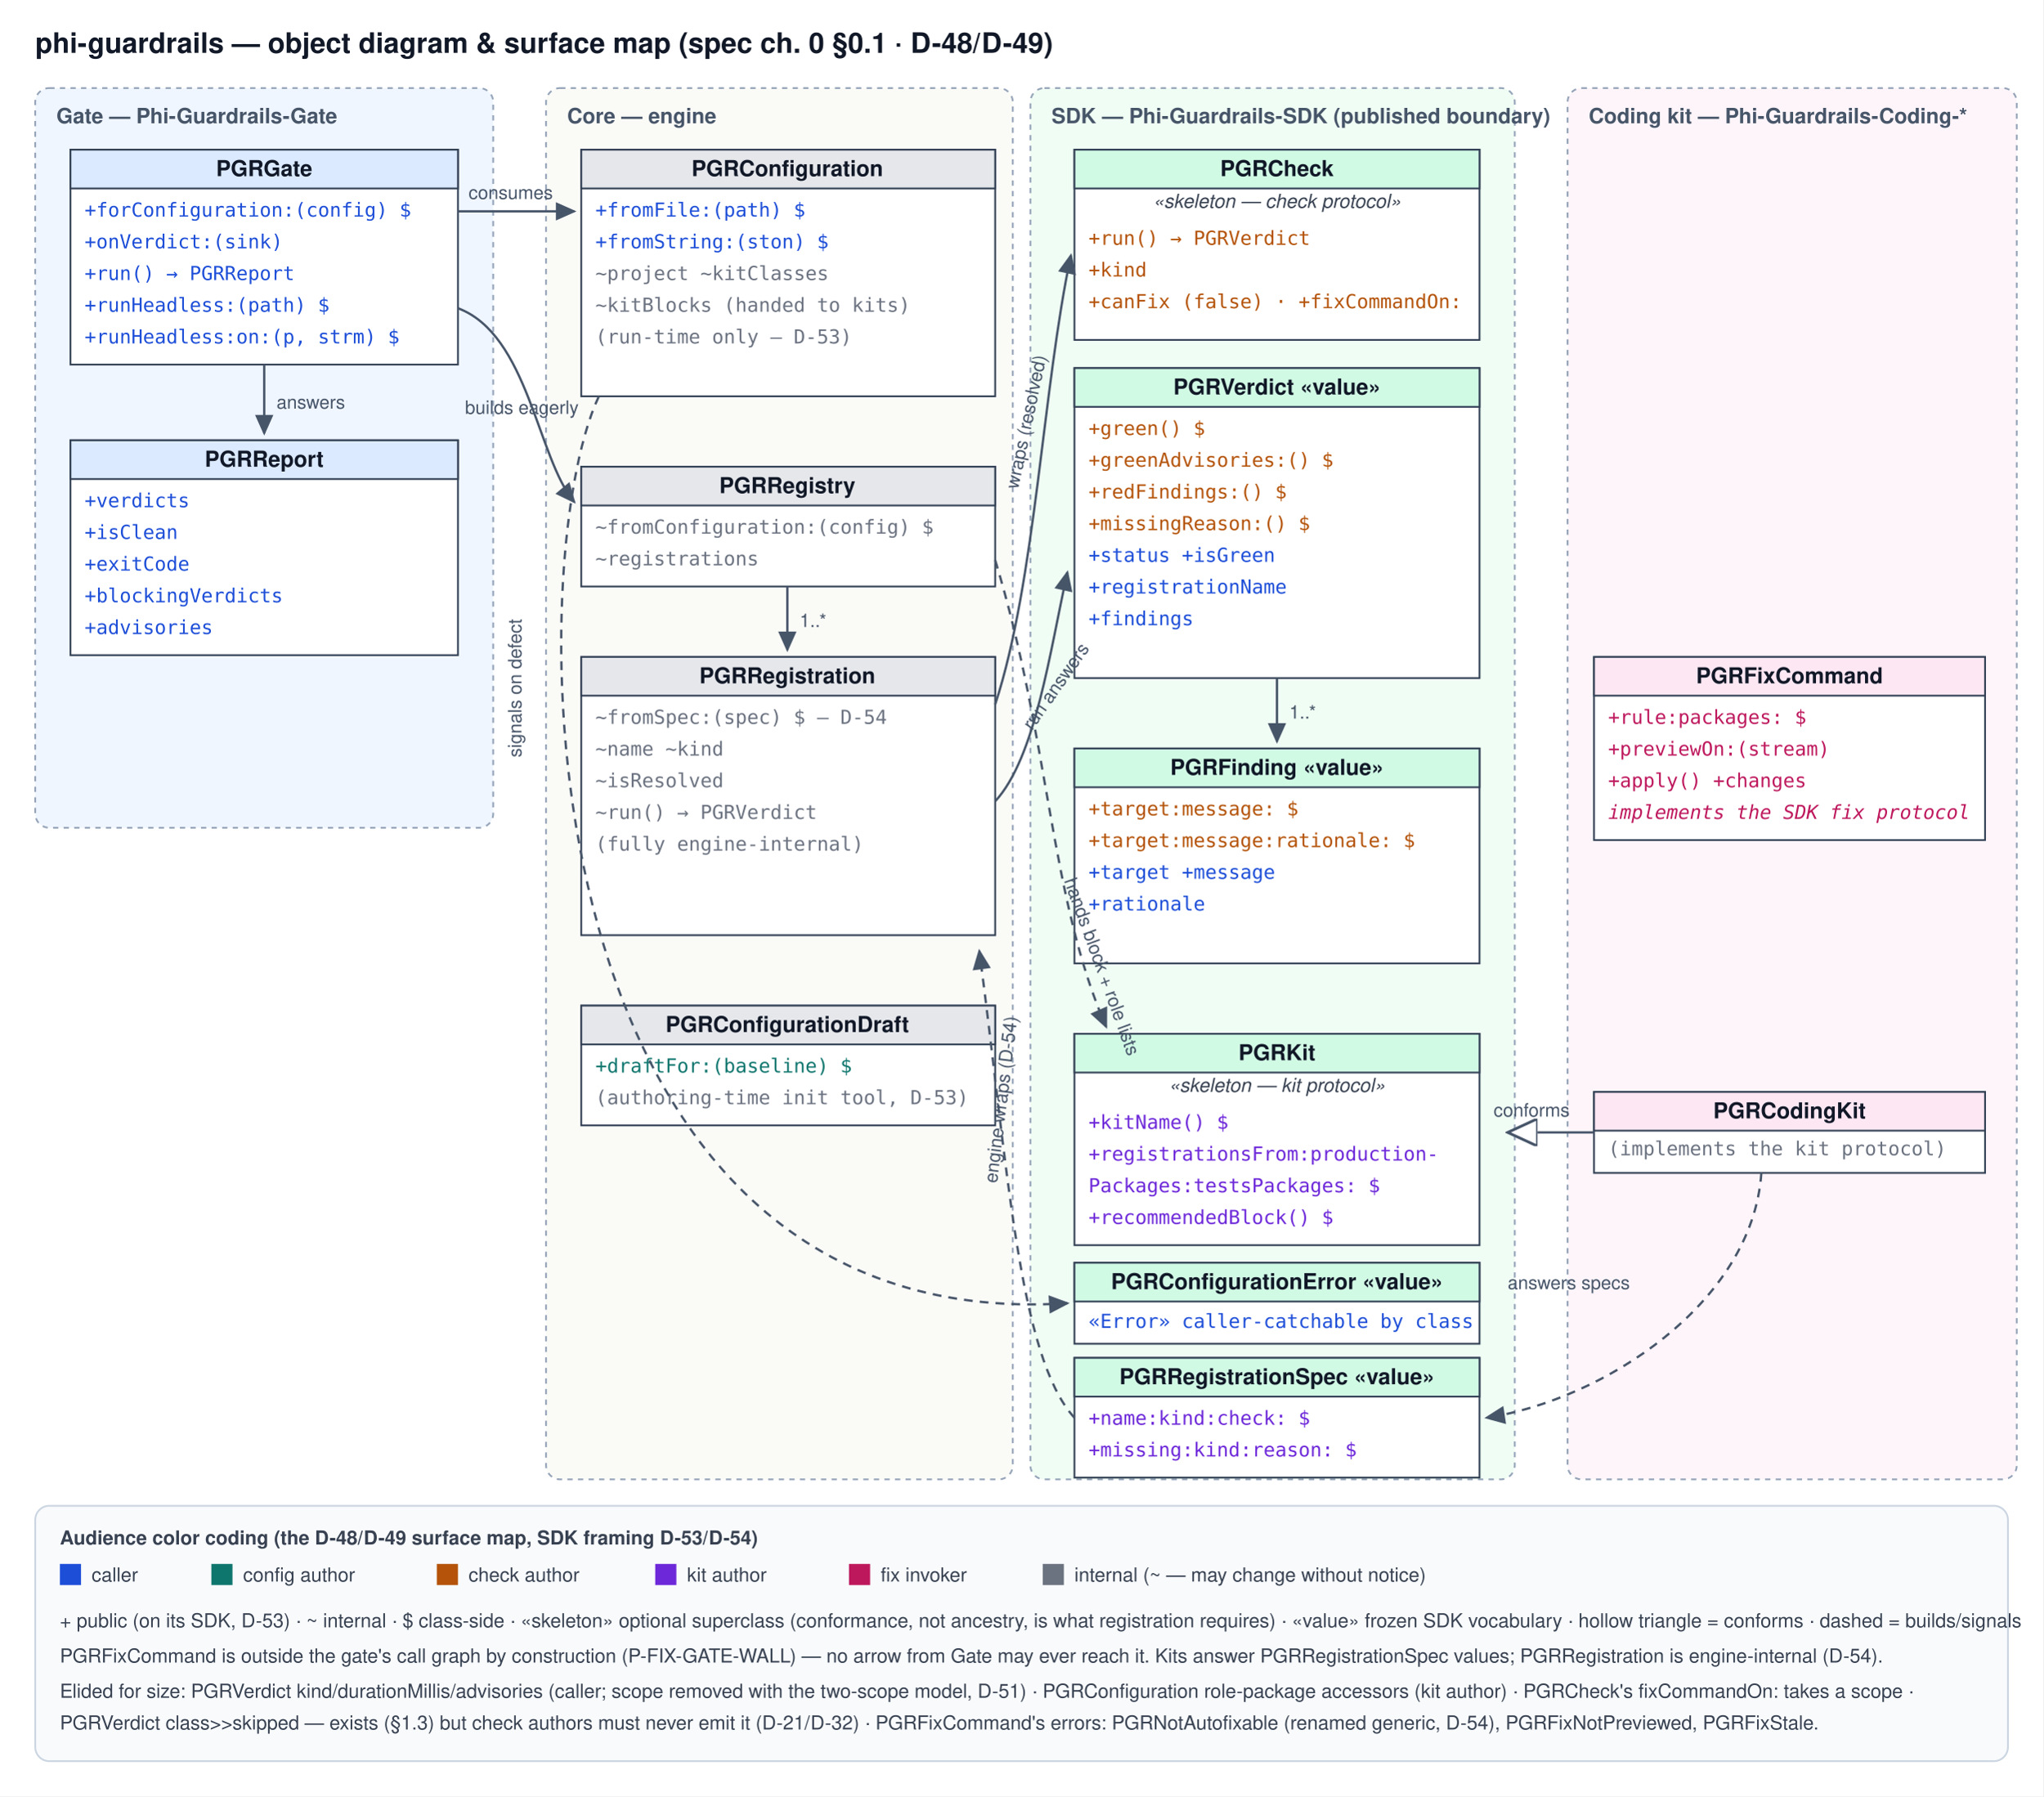
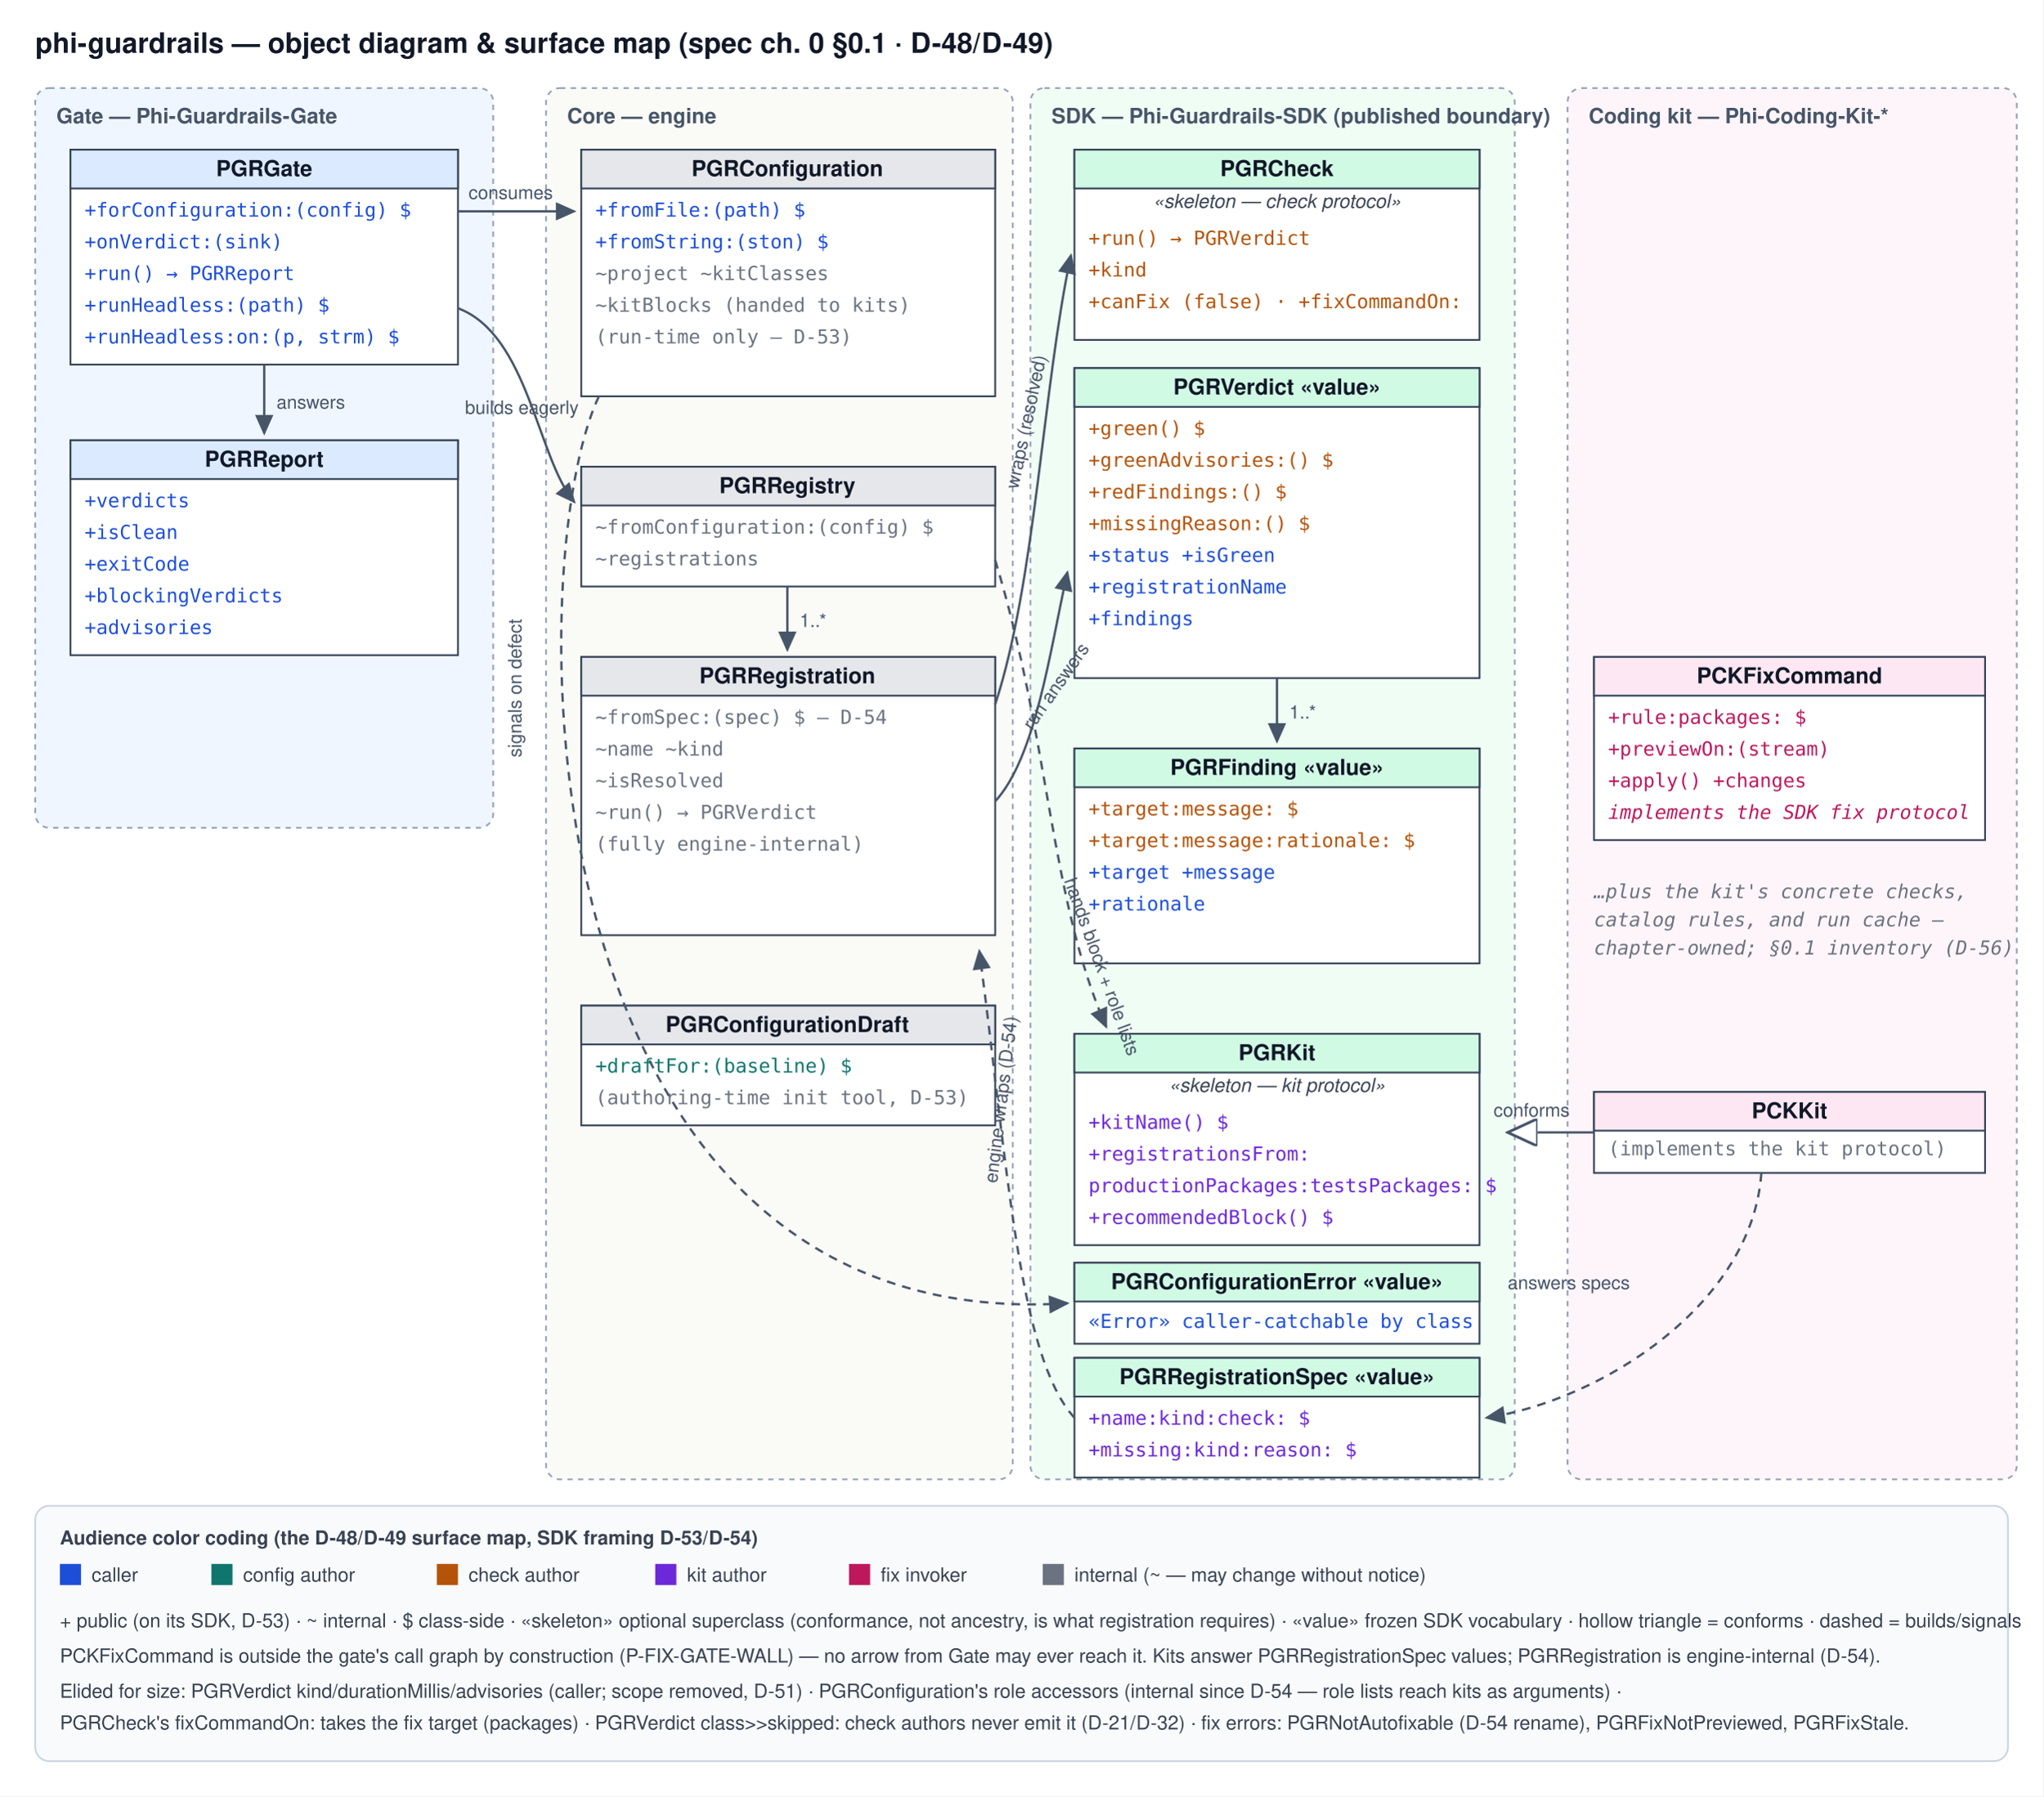
<svg xmlns="http://www.w3.org/2000/svg" width="1160" height="1020" viewBox="0 0 1160 1020" font-family="Helvetica, Arial, sans-serif">
  <style>
    .ns-label { font-size: 12px; font-weight: bold; fill: #475569; }
    .cls-name { font-size: 12.5px; font-weight: bold; fill: #111827; }
    .stereo   { font-size: 11px; font-style: italic; fill: #374151; }
    .m        { font-size: 11px; font-family: "SF Mono", Menlo, Consolas, monospace; }
    .caller   { fill: #1d4ed8; }
    .config   { fill: #0f766e; }
    .check    { fill: #b45309; }
    .kit      { fill: #6d28d9; }
    .fix      { fill: #be185d; }
    .internal { fill: #6b7280; }
    .edge     { stroke: #475569; stroke-width: 1.3; fill: none; }
    .dep      { stroke: #475569; stroke-width: 1.3; fill: none; stroke-dasharray: 5 4; }
    .elabel   { font-size: 10.5px; fill: #475569; }
    .legend   { font-size: 11px; fill: #374151; }
    .box      { fill: #ffffff; stroke: #334155; stroke-width: 1; }
  </style>
  <defs>
    <marker id="arr" markerWidth="9" markerHeight="8" refX="8" refY="4" orient="auto">
      <path d="M0,0 L9,4 L0,8 z" fill="#475569" />
    </marker>
    <marker id="tri" markerWidth="14" markerHeight="12" refX="13" refY="6" orient="auto">
      <path d="M0,0 L13,6 L0,12 z" fill="#ffffff" stroke="#475569" stroke-width="1.2" />
    </marker>
  </defs>
  <rect x="0" y="0" width="1160" height="1020" fill="#ffffff" />
  <text x="20" y="30" font-size="16" font-weight="bold" fill="#111827">phi-guardrails — object diagram &amp; surface map (spec ch. 0 §0.1 · D-48/D-49)</text>
  <rect x="20" y="50" width="260" height="420" rx="8" fill="#f0f6ff" stroke="#94a3b8" stroke-dasharray="3 3" />
  <text x="32" y="70" class="ns-label">Gate — Phi-Guardrails-Gate</text>
  <g>
    <rect x="40" y="85" width="220" height="122" class="box" />
    <rect x="40" y="85" width="220" height="22" fill="#dbeafe" stroke="#334155" />
    <text x="150" y="100" text-anchor="middle" class="cls-name">PGRGate</text>
    <text x="48" y="123" class="m caller">+forConfiguration:(config) $</text>
    <text x="48" y="141" class="m caller">+onVerdict:(sink)</text>
    <text x="48" y="159" class="m caller">+run() → PGRReport</text>
    <text x="48" y="177" class="m caller">+runHeadless:(path) $</text>
    <text x="48" y="195" class="m caller">+runHeadless:on:(p, strm) $</text>
  </g>
  <g>
    <rect x="40" y="250" width="220" height="122" class="box" />
    <rect x="40" y="250" width="220" height="22" fill="#dbeafe" stroke="#334155" />
    <text x="150" y="265" text-anchor="middle" class="cls-name">PGRReport</text>
    <text x="48" y="288" class="m caller">+verdicts</text>
    <text x="48" y="306" class="m caller">+isClean</text>
    <text x="48" y="324" class="m caller">+exitCode</text>
    <text x="48" y="342" class="m caller">+blockingVerdicts</text>
    <text x="48" y="360" class="m caller">+advisories</text>
  </g>
  <rect x="310" y="50" width="265" height="790" rx="8" fill="#fafaf7" stroke="#94a3b8" stroke-dasharray="3 3" />
  <text x="322" y="70" class="ns-label">Core — engine</text>
  <rect x="585" y="50" width="275" height="790" rx="8" fill="#f0fdf4" stroke="#94a3b8" stroke-dasharray="3 3" />
  <text x="597" y="70" class="ns-label">SDK — Phi-Guardrails-SDK (published boundary)</text>
  <g>
    <rect x="330" y="85" width="235" height="140" class="box" />
    <rect x="330" y="85" width="235" height="22" fill="#e5e7eb" stroke="#334155" />
    <text x="447" y="100" text-anchor="middle" class="cls-name">PGRConfiguration</text>
    <text x="338" y="123" class="m caller">+fromFile:(path) $</text>
    <text x="338" y="141" class="m caller">+fromString:(ston) $</text>
    <text x="338" y="159" class="m internal">~project  ~kitClasses</text>
    <text x="338" y="177" class="m internal">~kitBlocks (handed to kits)</text>
    <text x="338" y="195" class="m internal">(run-time only — D-53)</text>
  </g>
  <g>
    <rect x="330" y="265" width="235" height="68" class="box" />
    <rect x="330" y="265" width="235" height="22" fill="#e5e7eb" stroke="#334155" />
    <text x="447" y="280" text-anchor="middle" class="cls-name">PGRRegistry</text>
    <text x="338" y="303" class="m internal">~fromConfiguration:(config) $</text>
    <text x="338" y="321" class="m internal">~registrations</text>
  </g>
  <g>
    <rect x="330" y="373" width="235" height="158" class="box" />
    <rect x="330" y="373" width="235" height="22" fill="#e5e7eb" stroke="#334155" />
    <text x="447" y="388" text-anchor="middle" class="cls-name">PGRRegistration</text>
    <text x="338" y="411" class="m internal">~fromSpec:(spec) $ — D-54</text>
    <text x="338" y="429" class="m internal">~name  ~kind</text>
    <text x="338" y="447" class="m internal">~isResolved</text>
    <text x="338" y="465" class="m internal">~run() → PGRVerdict</text>
    <text x="338" y="483" class="m internal">(fully engine-internal)</text>
  </g>
  <g>
    <rect x="330" y="571" width="235" height="68" class="box" />
    <rect x="330" y="571" width="235" height="22" fill="#e5e7eb" stroke="#334155" />
    <text x="447" y="586" text-anchor="middle" class="cls-name">PGRConfigurationDraft</text>
    <text x="338" y="609" class="m config">+draftFor:(baseline) $</text>
    <text x="338" y="627" class="m internal">(authoring-time init tool, D-53)</text>
  </g>
  <g>
    <rect x="610" y="85" width="230" height="108" class="box" />
    <rect x="610" y="85" width="230" height="22" fill="#d1fae5" stroke="#334155" />
    <text x="725" y="100" text-anchor="middle" class="cls-name">PGRCheck</text>
    <text x="725" y="118" text-anchor="middle" class="stereo">«skeleton — check protocol»</text>
    <text x="618" y="139" class="m check">+run() → PGRVerdict</text>
    <text x="618" y="157" class="m check">+kind</text>
    <text x="618" y="175" class="m check">+canFix (false) · +fixCommandOn:</text>
  </g>
  <g>
    <rect x="610" y="209" width="230" height="176" class="box" />
    <rect x="610" y="209" width="230" height="22" fill="#d1fae5" stroke="#334155" />
    <text x="725" y="224" text-anchor="middle" class="cls-name">PGRVerdict «value»</text>
    <text x="618" y="247" class="m check">+green() $</text>
    <text x="618" y="265" class="m check">+greenAdvisories:() $</text>
    <text x="618" y="283" class="m check">+redFindings:() $</text>
    <text x="618" y="301" class="m check">+missingReason:() $</text>
    <text x="618" y="319" class="m caller">+status  +isGreen</text>
    <text x="618" y="337" class="m caller">+registrationName</text>
    <text x="618" y="355" class="m caller">+findings</text>
  </g>
  <g>
    <rect x="610" y="425" width="230" height="122" class="box" />
    <rect x="610" y="425" width="230" height="22" fill="#d1fae5" stroke="#334155" />
    <text x="725" y="440" text-anchor="middle" class="cls-name">PGRFinding «value»</text>
    <text x="618" y="463" class="m check">+target:message: $</text>
    <text x="618" y="481" class="m check">+target:message:rationale: $</text>
    <text x="618" y="499" class="m caller">+target  +message</text>
    <text x="618" y="517" class="m caller">+rationale</text>
  </g>
  <g>
    <rect x="610" y="587" width="230" height="120" class="box" />
    <rect x="610" y="587" width="230" height="22" fill="#d1fae5" stroke="#334155" />
    <text x="725" y="602" text-anchor="middle" class="cls-name">PGRKit</text>
    <text x="725" y="620" text-anchor="middle" class="stereo">«skeleton — kit protocol»</text>
    <text x="618" y="641" class="m kit">+kitName() $</text>
-     <text x="618" y="659" class="m kit">+registrationsFrom:production-</text>
-     <text x="618" y="677" class="m kit">  Packages:testsPackages: $</text>
+     <text x="618" y="659" class="m kit">+registrationsFrom:</text>
+     <text x="618" y="677" class="m kit" font-size="10">  productionPackages:testsPackages: $</text>
    <text x="618" y="695" class="m kit">+recommendedBlock() $</text>
  </g>
  <g>
    <rect x="610" y="771" width="230" height="68" class="box" />
    <rect x="610" y="771" width="230" height="22" fill="#d1fae5" stroke="#334155" />
    <text x="725" y="786" text-anchor="middle" class="cls-name">PGRRegistrationSpec «value»</text>
    <text x="618" y="809" class="m kit">+name:kind:check: $</text>
    <text x="618" y="827" class="m kit">+missing:kind:reason: $</text>
  </g>
  <g>
    <rect x="610" y="717" width="230" height="46" class="box" />
    <rect x="610" y="717" width="230" height="22" fill="#d1fae5" stroke="#334155" />
    <text x="725" y="732" text-anchor="middle" class="cls-name">PGRConfigurationError «value»</text>
    <text x="618" y="754" class="m caller">«Error» caller-catchable by class</text>
  </g>
  <rect x="890" y="50" width="255" height="790" rx="8" fill="#fdf5f9" stroke="#94a3b8" stroke-dasharray="3 3" />
-   <text x="902" y="70" class="ns-label">Coding kit — Phi-Guardrails-Coding-*</text>
+   <text x="902" y="70" class="ns-label">Coding kit — Phi-Coding-Kit-*</text>
  <g>
    <rect x="905" y="373" width="222" height="104" class="box" />
    <rect x="905" y="373" width="222" height="22" fill="#fce7f3" stroke="#334155" />
-     <text x="1016" y="388" text-anchor="middle" class="cls-name">PGRFixCommand</text>
+     <text x="1016" y="388" text-anchor="middle" class="cls-name">PCKFixCommand</text>
    <text x="913" y="411" class="m fix">+rule:packages: $</text>
    <text x="913" y="429" class="m fix">+previewOn:(stream)</text>
    <text x="913" y="447" class="m fix">+apply()   +changes</text>
    <text x="913" y="465" class="m fix" font-style="italic">implements the SDK fix protocol</text>
  </g>
  <g>
    <rect x="905" y="620" width="222" height="46" class="box" />
    <rect x="905" y="620" width="222" height="22" fill="#fce7f3" stroke="#334155" />
-     <text x="1016" y="635" text-anchor="middle" class="cls-name">PGRCodingKit</text>
+     <text x="1016" y="635" text-anchor="middle" class="cls-name">PCKKit</text>
    <text x="913" y="656" class="m internal">(implements the kit protocol)</text>
  </g>
+   <text x="905" y="510" class="m internal" font-style="italic">…plus the kit's concrete checks,</text>
+   <text x="905" y="526" class="m internal" font-style="italic">catalog rules, and run cache —</text>
+   <text x="905" y="542" class="m internal" font-style="italic">chapter-owned; §0.1 inventory (D-56)</text>
  <path class="edge" d="M260,120 L326,120" marker-end="url(#arr)" />
  <text x="266" y="113" class="elabel">consumes</text>
  <path class="edge" d="M260,175 C300,190 305,260 326,285" marker-end="url(#arr)" />
  <text x="264" y="235" class="elabel">builds eagerly</text>
  <path class="edge" d="M150,207 L150,246" marker-end="url(#arr)" />
  <text x="157" y="232" class="elabel">answers</text>
  <path class="edge" d="M447,333 L447,369" marker-end="url(#arr)" />
  <text x="454" y="356" class="elabel">1..*</text>
  <path class="edge" d="M565,400 C588,330 592,220 608,145" marker-end="url(#arr)" />
  <text x="578" y="278" class="elabel" transform="rotate(-78 578 278)">wraps (resolved)</text>
  <path class="edge" d="M565,455 C588,430 596,370 606,325" marker-end="url(#arr)" />
  <text x="586" y="415" class="elabel" transform="rotate(-55 586 415)">run answers</text>
  <path class="dep" d="M565,318 C596,420 596,510 628,583" marker-end="url(#arr)" />
  <text x="604" y="500" class="elabel" transform="rotate(70 604 500)">hands block + role lists</text>
  <path class="edge" d="M725,385 L725,421" marker-end="url(#arr)" />
  <text x="732" y="408" class="elabel">1..*</text>
  <path class="edge" d="M905,643 L856,643" marker-end="url(#tri)" />
  <text x="848" y="634" class="elabel">conforms</text>
  <path class="dep" d="M1000,666 C995,740 910,795 844,805" marker-end="url(#arr)" />
  <text x="856" y="732" class="elabel">answers specs</text>
  <path class="dep" d="M610,805 C578,770 572,660 556,540" marker-end="url(#arr)" />
  <text x="566" y="672" class="elabel" transform="rotate(-83 566 672)">engine wraps (D-54)</text>
  <path class="dep" d="M340,225 C295,320 295,760 606,740" marker-end="url(#arr)" />
  <text x="296" y="430" class="elabel" transform="rotate(-90 296 430)">signals on defect</text>
  <rect x="20" y="855" width="1120" height="145" rx="8" fill="#f8fafc" stroke="#cbd5e1" />
  <text x="34" y="877" class="legend" font-weight="bold">Audience color coding (the D-48/D-49 surface map, SDK framing D-53/D-54)</text>
  <rect x="34" y="888" width="12" height="12" fill="#1d4ed8" />
  <text x="52" y="898" class="legend">caller</text>
  <rect x="120" y="888" width="12" height="12" fill="#0f766e" />
  <text x="138" y="898" class="legend">config author</text>
  <rect x="248" y="888" width="12" height="12" fill="#b45309" />
  <text x="266" y="898" class="legend">check author</text>
  <rect x="372" y="888" width="12" height="12" fill="#6d28d9" />
  <text x="390" y="898" class="legend">kit author</text>
  <rect x="482" y="888" width="12" height="12" fill="#be185d" />
  <text x="500" y="898" class="legend">fix invoker</text>
  <rect x="592" y="888" width="12" height="12" fill="#6b7280" />
  <text x="610" y="898" class="legend">internal (~ — may change without notice)</text>
  <text x="34" y="924" class="legend">+ public (on its SDK, D-53) · ~ internal · $ class-side · «skeleton» optional superclass (conformance, not ancestry, is what registration requires) · «value» frozen SDK vocabulary · hollow triangle = conforms · dashed = builds/signals</text>
-   <text x="34" y="944" class="legend">PGRFixCommand is outside the gate's call graph by construction (P-FIX-GATE-WALL) — no arrow from Gate may ever reach it. Kits answer PGRRegistrationSpec values; PGRRegistration is engine-internal (D-54).</text>
-   <text x="34" y="964" class="legend">Elided for size: PGRVerdict kind/durationMillis/advisories (caller; scope removed with the two-scope model, D-51) · PGRConfiguration role-package accessors (kit author) · PGRCheck's fixCommandOn: takes a scope ·</text>
-   <text x="34" y="982" class="legend">PGRVerdict class&gt;&gt;skipped — exists (§1.3) but check authors must never emit it (D-21/D-32) · PGRFixCommand's errors: PGRNotAutofixable (renamed generic, D-54), PGRFixNotPreviewed, PGRFixStale.</text>
+   <text x="34" y="944" class="legend">PCKFixCommand is outside the gate's call graph by construction (P-FIX-GATE-WALL) — no arrow from Gate may ever reach it. Kits answer PGRRegistrationSpec values; PGRRegistration is engine-internal (D-54).</text>
+   <text x="34" y="964" class="legend">Elided for size: PGRVerdict kind/durationMillis/advisories (caller; scope removed, D-51) · PGRConfiguration's role accessors (internal since D-54 — role lists reach kits as arguments) ·</text>
+   <text x="34" y="982" class="legend">PGRCheck's fixCommandOn: takes the fix target (packages) · PGRVerdict class&gt;&gt;skipped: check authors never emit it (D-21/D-32) · fix errors: PGRNotAutofixable (D-54 rename), PGRFixNotPreviewed, PGRFixStale.</text>
</svg>
